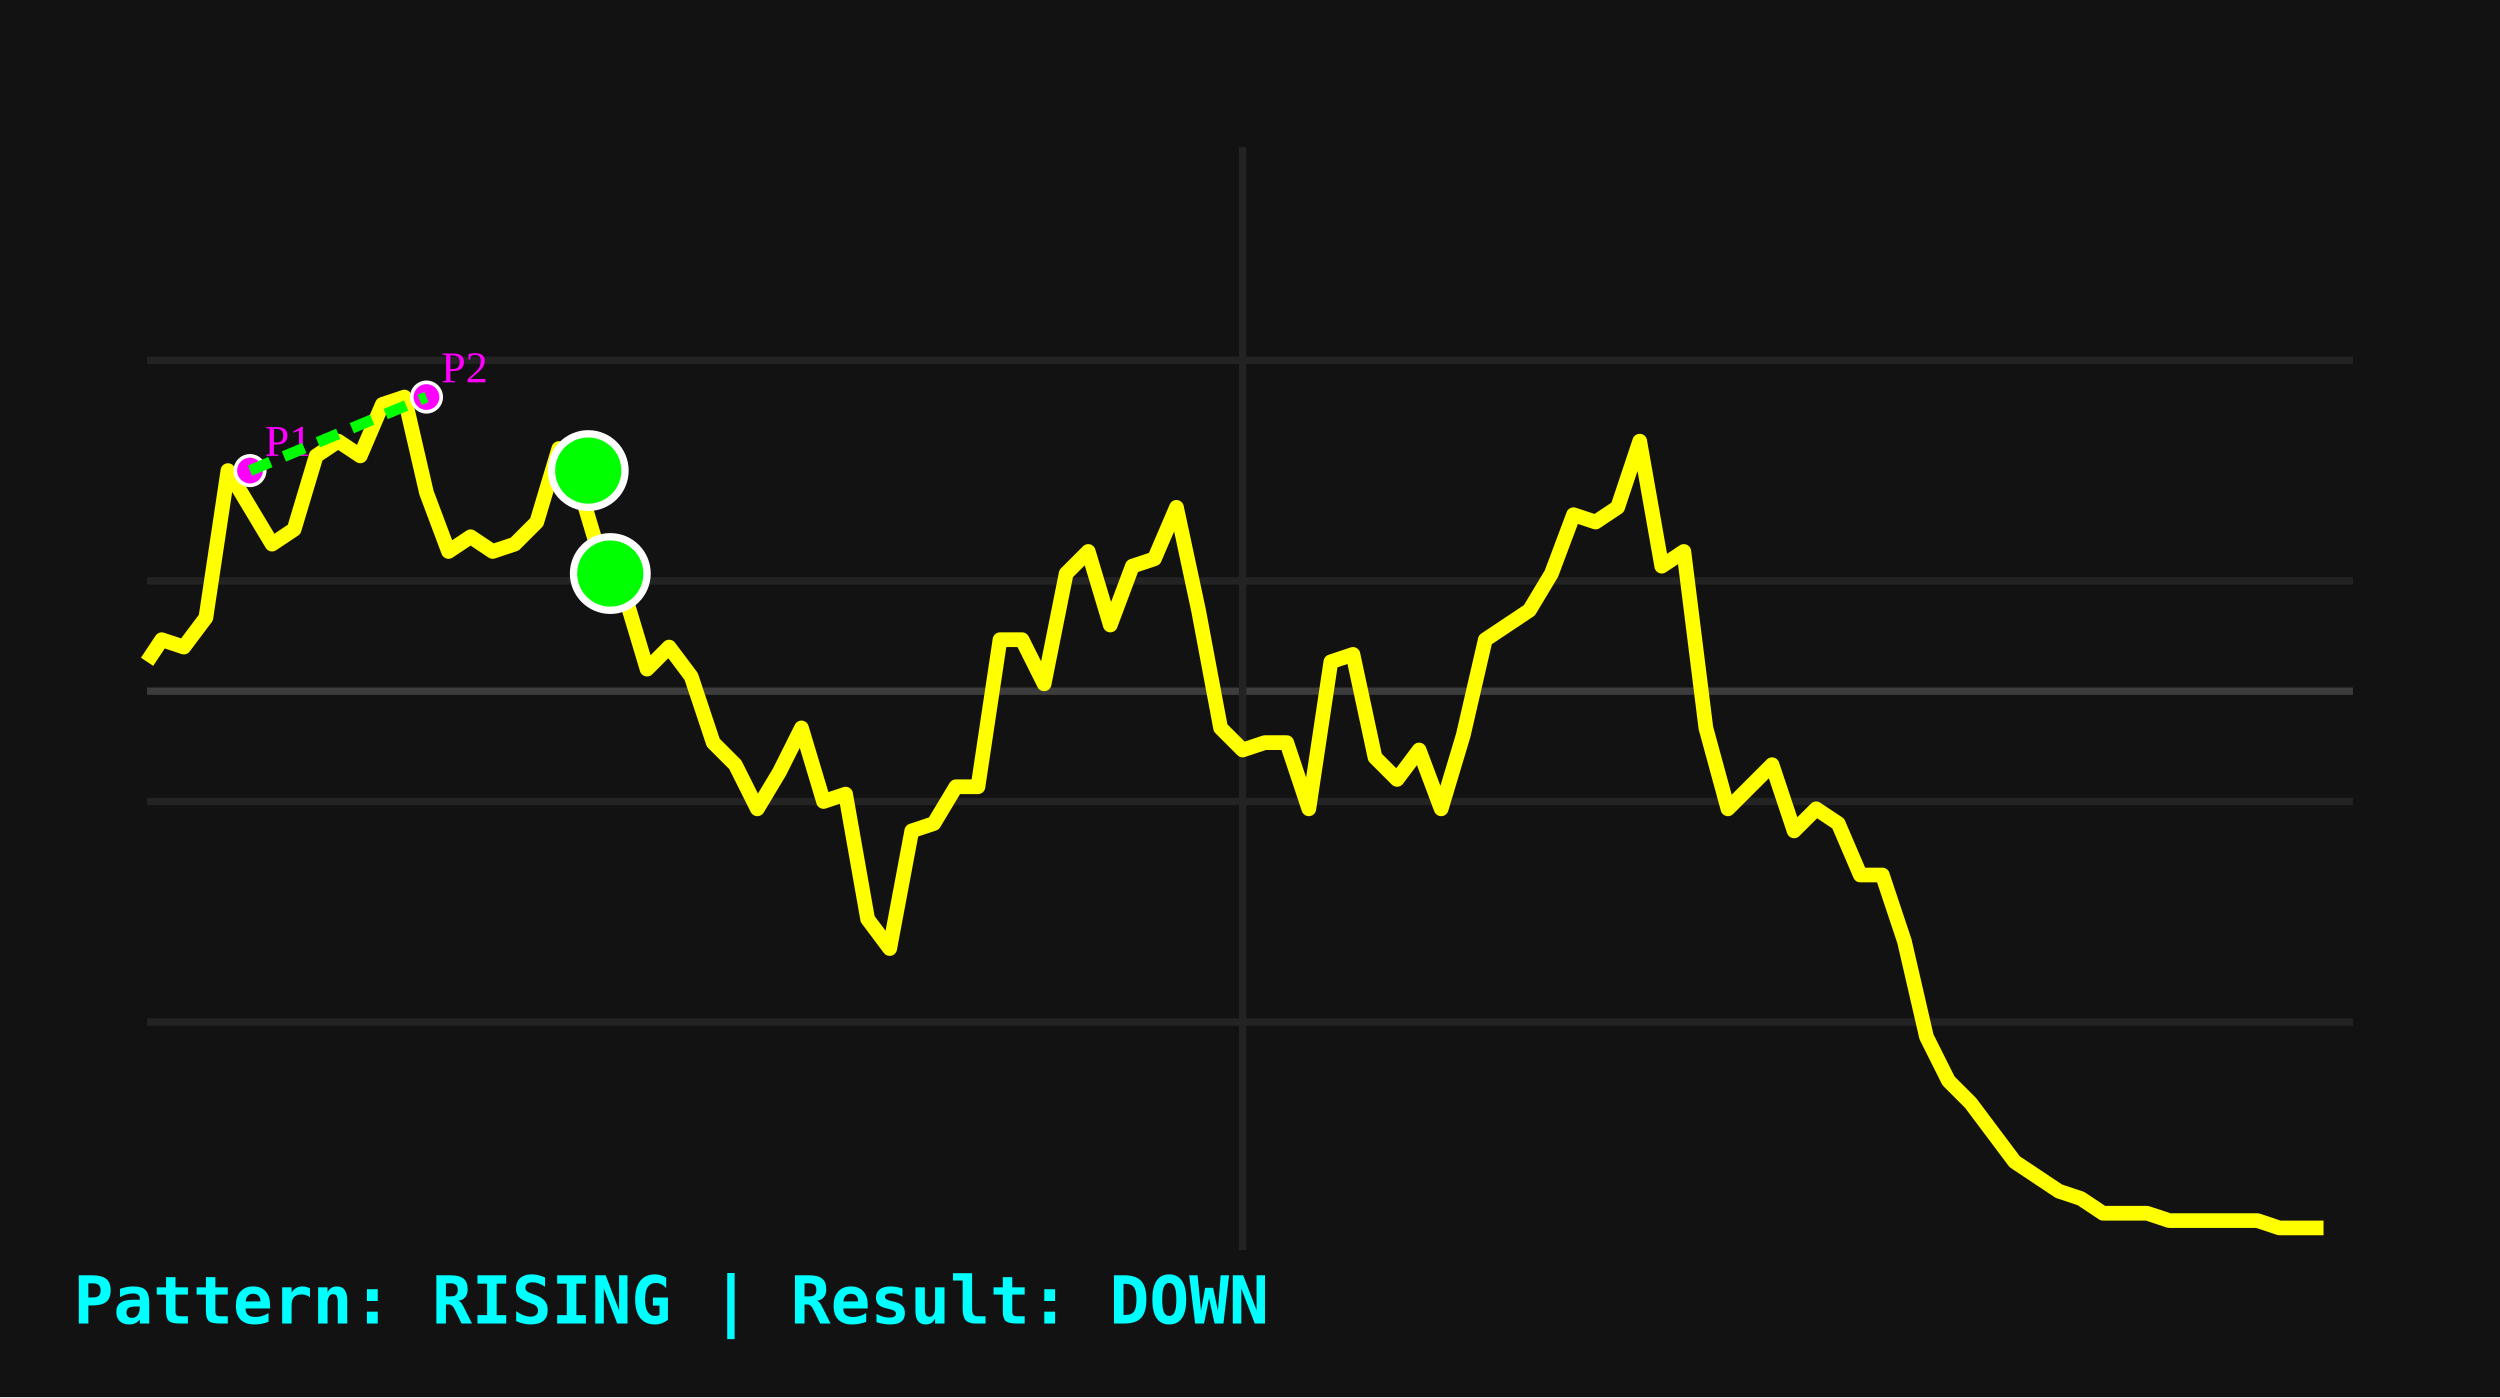
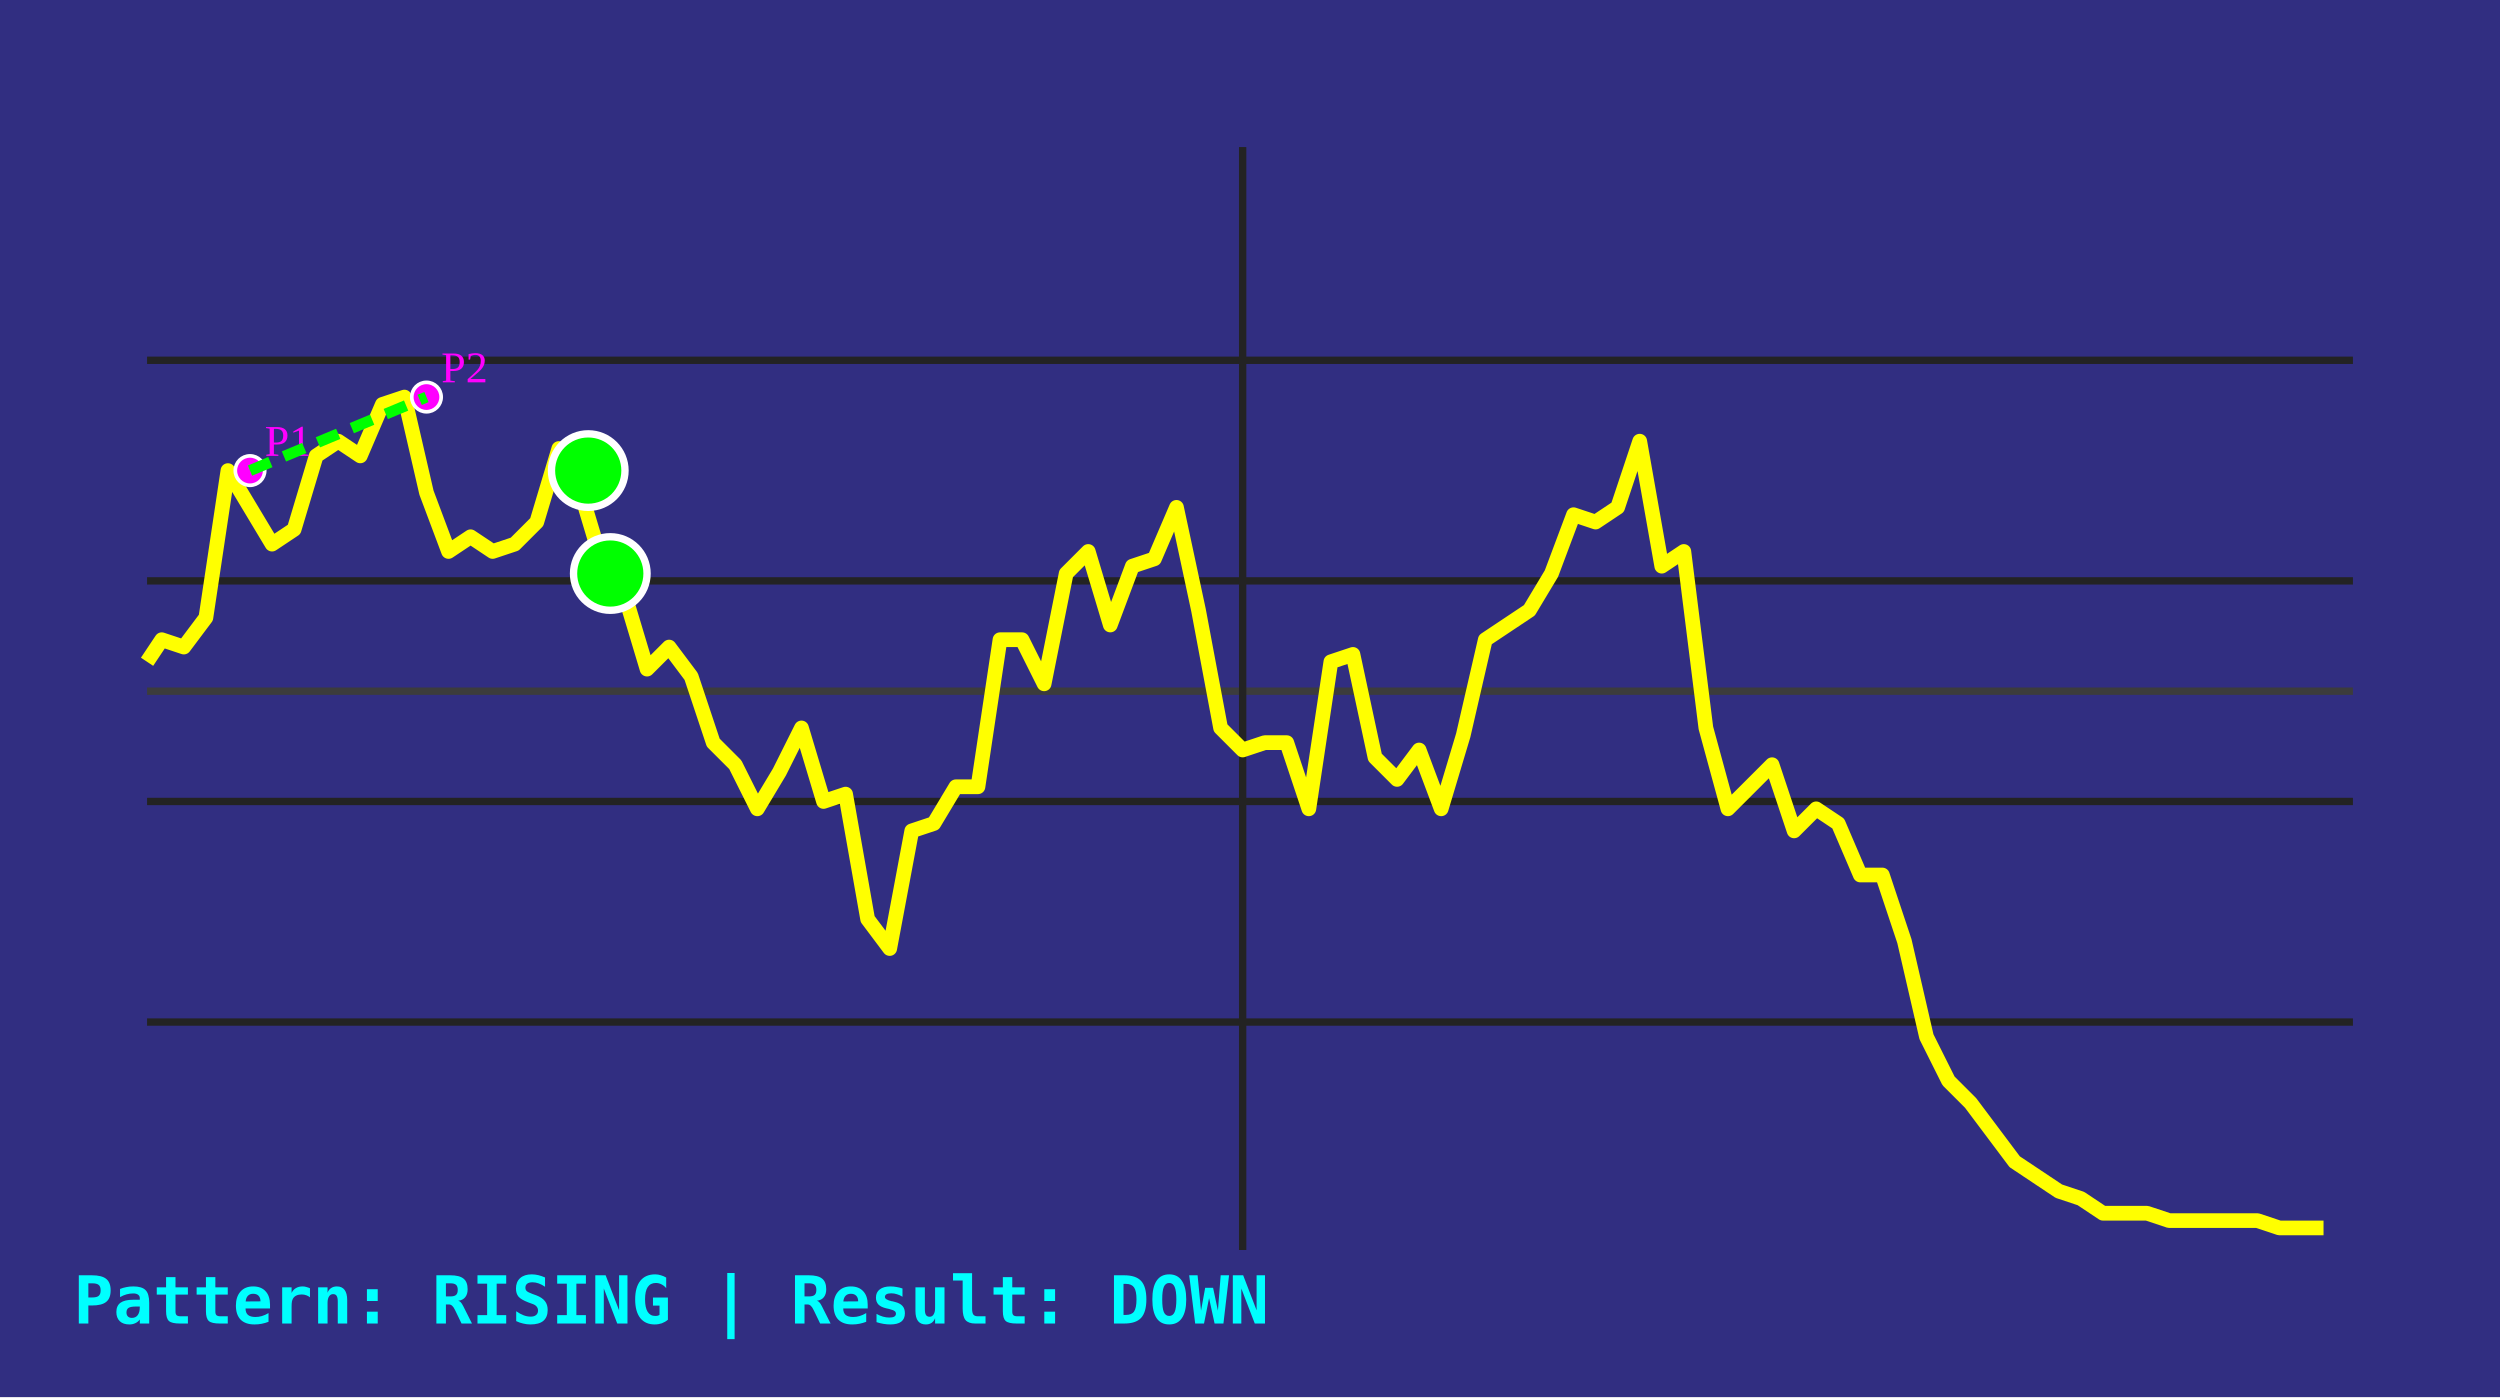
<svg xmlns="http://www.w3.org/2000/svg" width="340" height="190" style="overflow:visible">
  <style>.trade-dot:hover .dot-tip { opacity: 1 !important; } .trade-dot { cursor: crosshair; }</style>
-   <rect width="340" height="190" fill="#121212" />
+   <rect width="340" height="190" fill="#312e81" />
  <line x1="20" y1="139" x2="320" y2="139" stroke="#232323" stroke-width="1" />
  <line x1="20" y1="109" x2="320" y2="109" stroke="#232323" stroke-width="1" />
  <line x1="20" y1="94" x2="320" y2="94" stroke="#3C3C3C" stroke-width="1" />
  <line x1="20" y1="79" x2="320" y2="79" stroke="#232323" stroke-width="1" />
  <line x1="20" y1="49" x2="320" y2="49" stroke="#232323" stroke-width="1" />
  <line x1="169" y1="20" x2="169" y2="170" stroke="#232323" stroke-width="1" />
  <polyline points="20,90 22,87 25,88 28,84 31,64 34,69 37,74 40,72 43,62 46,60 49,62 52,55 55,54 58,67 61,75 64,73 67,75 70,74 73,71 76,61 79,67 82,77 85,81 88,91 91,88 94,92 97,101 100,104 103,110 106,105 109,99 112,109 115,108 118,125 121,129 124,113 127,112 130,107 133,107 136,87 139,87 142,93 145,78 148,75 151,85 154,77 157,76 160,69 163,83 166,99 169,102 172,101 175,101 178,110 181,90 184,89 187,103 190,106 193,102 196,110 199,100 202,87 205,85 208,83 211,78 214,70 217,71 220,69 223,60 226,77 229,75 232,99 235,110 238,107 241,104 244,113 247,110 250,112 253,119 256,119 259,128 262,141 265,147 268,150 271,154 274,158 277,160 280,162 283,163 286,165 289,165 292,165 295,166 298,166 301,166 304,166 307,166 310,167 313,167 316,167" fill="none" stroke="#FFFF00" stroke-width="2" stroke-linejoin="round" />
  <g class="trade-dot">
    <circle cx="80" cy="64" r="5" fill="#00FF00" stroke="#FFFFFF" stroke-width="1">
    </circle>
    <g class="dot-tip" id="tip_0" opacity="0" style="pointer-events:none">
      <rect x="84" y="36" width="98" height="14" rx="3" fill="#000000" fill-opacity="0.85" stroke="#00FF00" stroke-width="1" />
      <text x="88" y="46" font-size="9" fill="#00FF00" font-family="monospace">Nitro: UP @ 70¢</text>
    </g>
  </g>
  <g class="trade-dot">
    <circle cx="83" cy="78" r="5" fill="#00FF00" stroke="#FFFFFF" stroke-width="1">
    </circle>
    <g class="dot-tip" id="tip_1" opacity="0" style="pointer-events:none">
      <rect x="87" y="50" width="110" height="14" rx="3" fill="#000000" fill-opacity="0.85" stroke="#00FF00" stroke-width="1" />
      <text x="91" y="60" font-size="9" fill="#00FF00" font-family="monospace">VolSnap: UP @ 61¢</text>
    </g>
  </g>
  <circle cx="34.0" cy="64.0" r="2" fill="#ff00ff" stroke="white" stroke-width="0.5" />
  <text x="36.0" y="62.0" font-size="6" fill="#ff00ff">P1</text>
  <circle cx="58.0" cy="54.0" r="2" fill="#ff00ff" stroke="white" stroke-width="0.5" />
  <text x="60.0" y="52.0" font-size="6" fill="#ff00ff">P2</text>
  <line x1="34.0" y1="64.0" x2="58.0" y2="54.0" stroke="#00ff00" stroke-width="1.5" stroke-dasharray="3,2" />
  <text x="10" y="180" font-family="monospace" font-size="9" fill="cyan" font-weight="bold">Pattern: RISING | Result: DOWN</text>
</svg>
